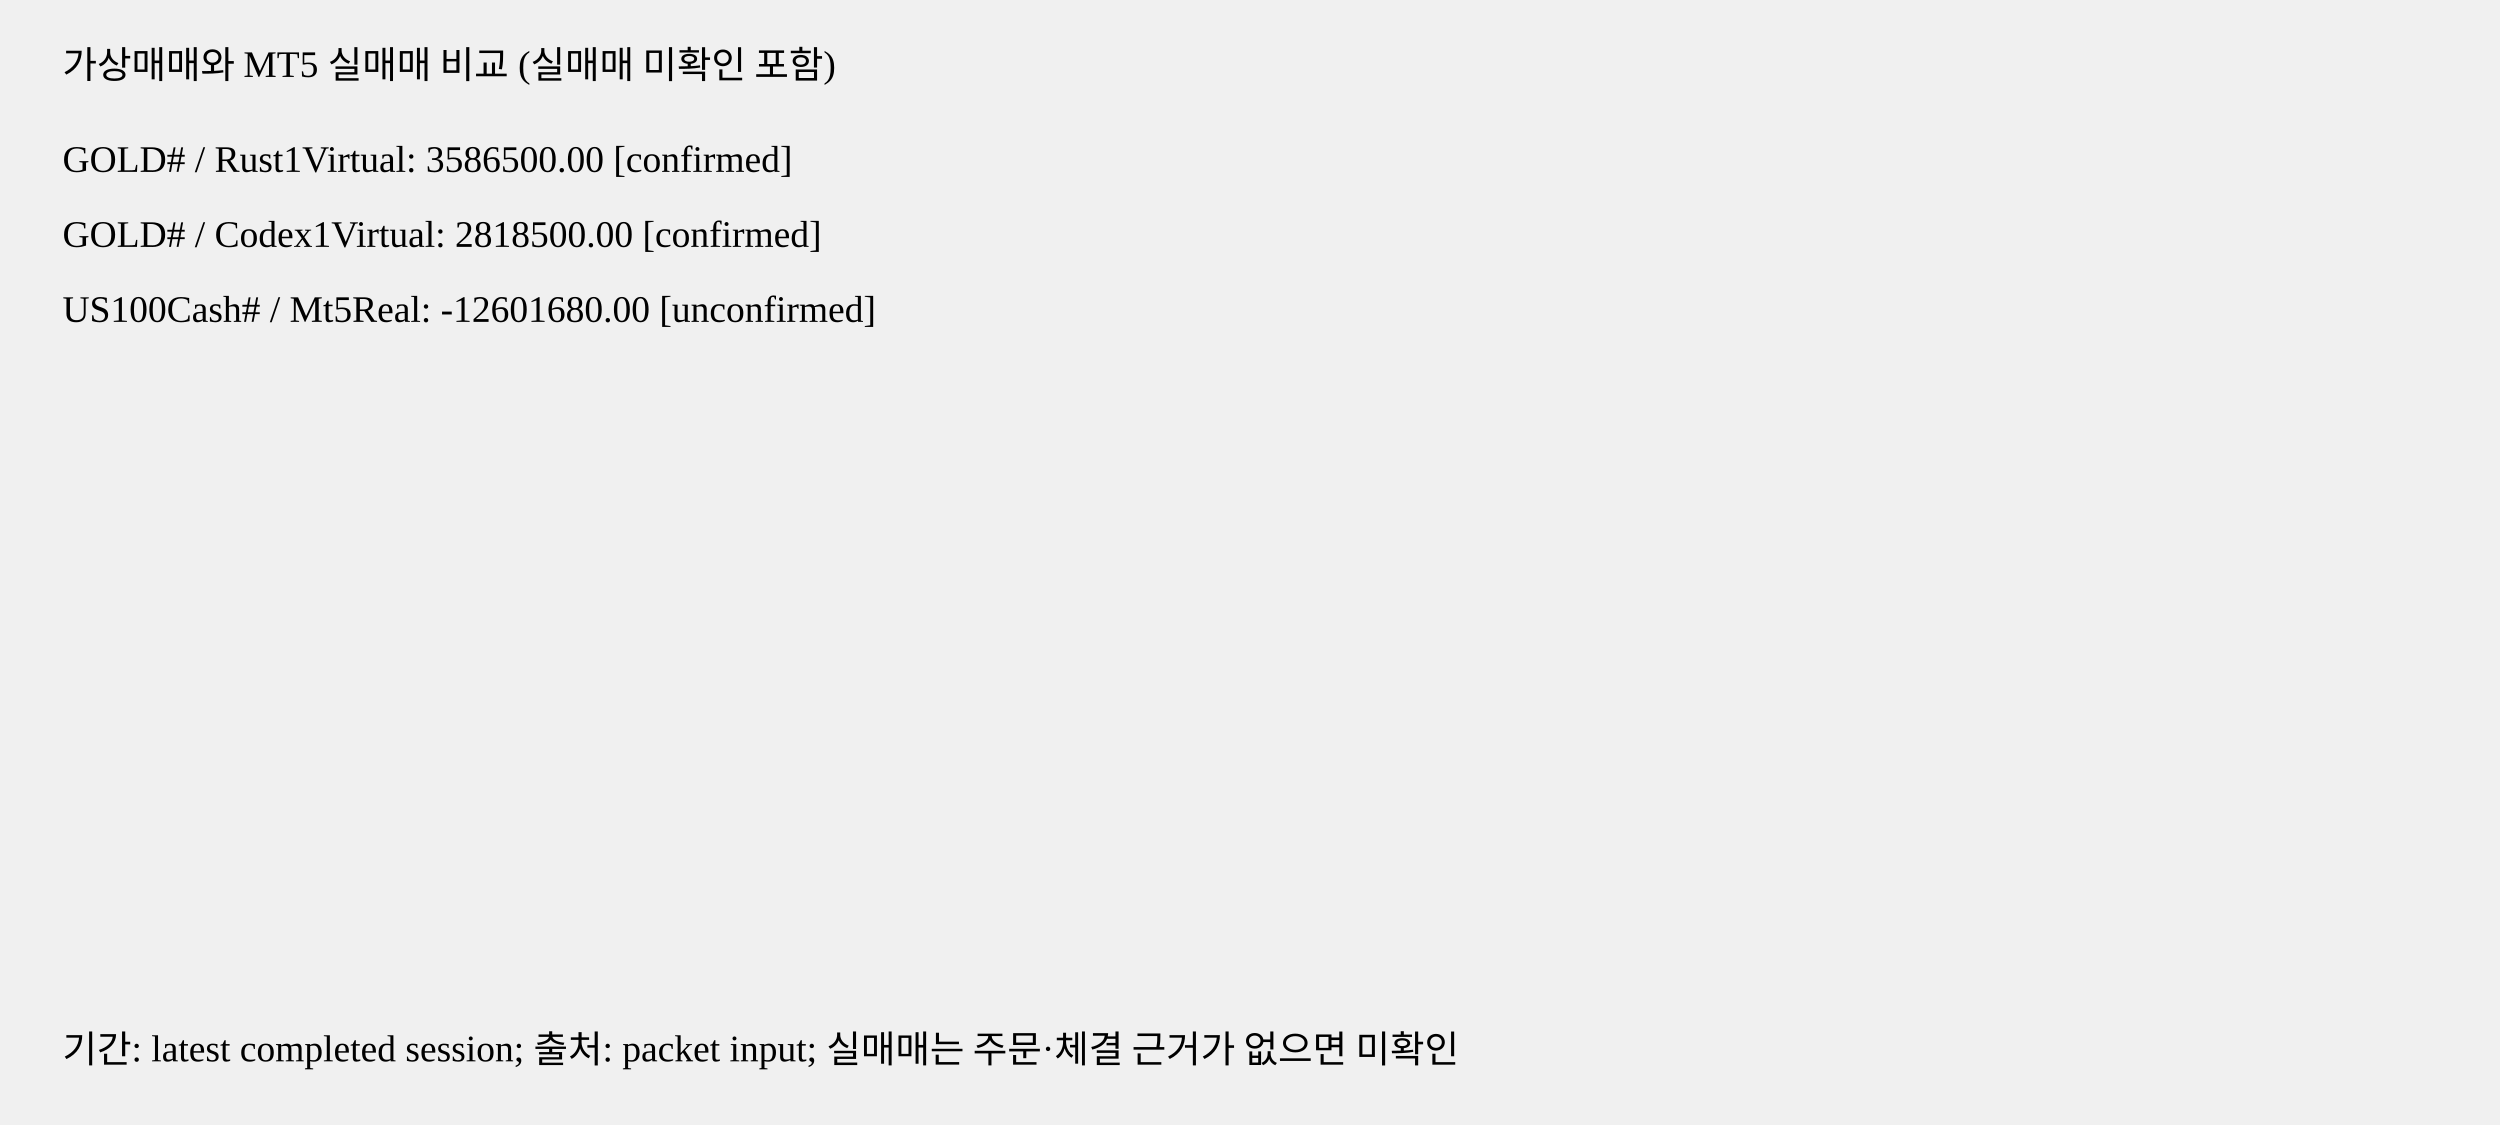
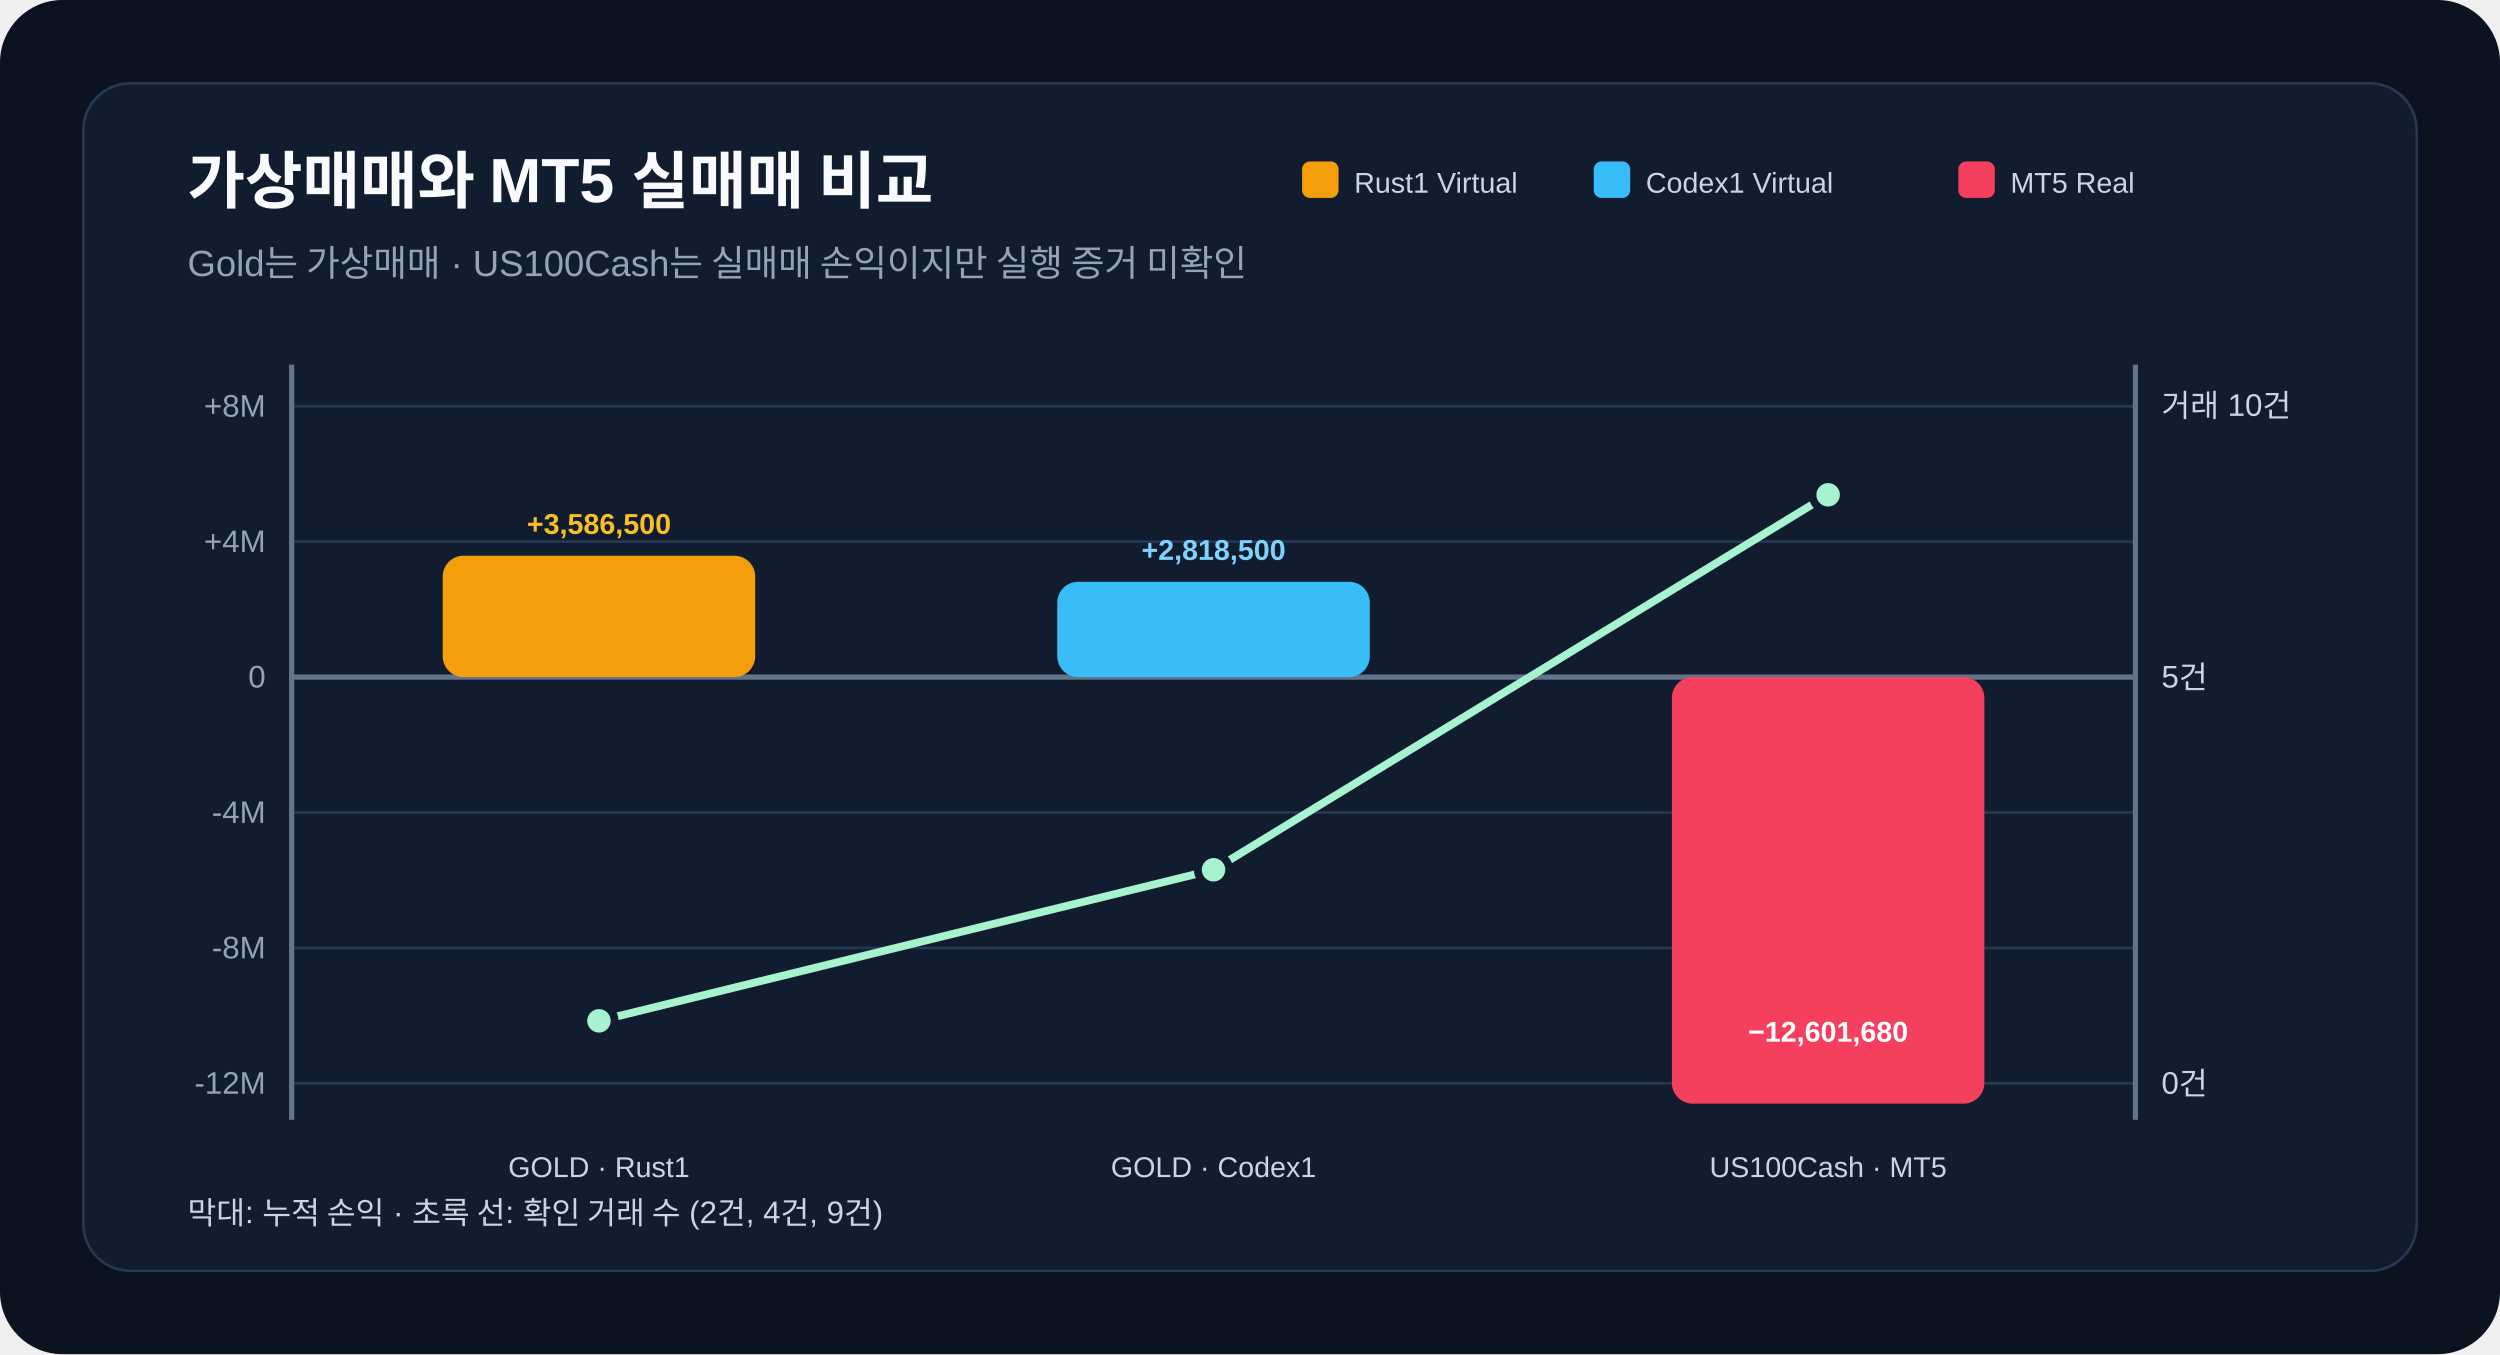
- <svg xmlns="http://www.w3.org/2000/svg" width="800" height="360">
-   <text x="20" y="25">가상매매와 MT5 실매매 비교 (실매매 미확인 포함)</text>
-   <text x="20" y="55"> GOLD# / Rust1Virtual: 3586500.00 [confirmed]</text>
-   <text x="20" y="79"> GOLD# / Codex1Virtual: 2818500.00 [confirmed]</text>
-   <text x="20" y="103"> US100Cash# / Mt5Real: -12601680.00 [unconfirmed]</text>
-   <text x="20" y="340">기간: latest completed session; 출처: packet input; 실매매는 주문·체결 근거가 없으면 미확인</text>
+ <svg xmlns="http://www.w3.org/2000/svg" viewBox="0 0 960 520" role="img" aria-labelledby="title desc">
+   <rect width="960" height="520" rx="24" fill="#0b1220" />
+   <rect x="32" y="32" width="896" height="456" rx="18" fill="#111c2e" stroke="#263852" />
+   <text x="72" y="78" fill="#f8fafc" font-family="Arial, sans-serif" font-size="24" font-weight="700">가상매매와 MT5 실매매 비교</text>
+   <text x="72" y="106" fill="#94a3b8" font-family="Arial, sans-serif" font-size="14">Gold는 가상매매 · US100Cash는 실매매 손익이지만 실행 증거 미확인</text>
+   <g stroke="#263852" stroke-width="1">
+     <line x1="112" y1="156" x2="820" y2="156" />
+     <line x1="112" y1="208" x2="820" y2="208" />
+     <line x1="112" y1="260" x2="820" y2="260" />
+     <line x1="112" y1="312" x2="820" y2="312" />
+     <line x1="112" y1="364" x2="820" y2="364" />
+     <line x1="112" y1="416" x2="820" y2="416" />
+   </g>
+   <g fill="#94a3b8" font-family="Arial, sans-serif" font-size="12" text-anchor="end">
+     <text x="102" y="160">+8M</text>
+     <text x="102" y="212">+4M</text>
+     <text x="102" y="264">0</text>
+     <text x="102" y="316">-4M</text>
+     <text x="102" y="368">-8M</text>
+     <text x="102" y="420">-12M</text>
+   </g>
+   <line x1="112" y1="260" x2="820" y2="260" stroke="#64748b" stroke-width="2" />
+   <line x1="112" y1="140" x2="112" y2="430" stroke="#64748b" stroke-width="2" />
+   <line x1="820" y1="140" x2="820" y2="430" stroke="#64748b" stroke-width="2" />
+   <g font-family="Arial, sans-serif" font-size="11" text-anchor="middle">
+     <rect x="170" y="213.4" width="120" height="46.6" rx="8" fill="#f59e0b" />
+     <rect x="406" y="223.4" width="120" height="36.6" rx="8" fill="#38bdf8" />
+     <rect x="642" y="260" width="120" height="163.8" rx="8" fill="#f43f5e" />
+     <text x="230" y="205" fill="#fbbf24" font-weight="700">+3,586,500</text>
+     <text x="466" y="215" fill="#7dd3fc" font-weight="700">+2,818,500</text>
+     <text x="702" y="400" fill="#fff" font-weight="700">−12,601,680</text>
+     <text x="230" y="452" fill="#cbd5e1">GOLD · Rust1</text>
+     <text x="466" y="452" fill="#cbd5e1">GOLD · Codex1</text>
+     <text x="702" y="452" fill="#cbd5e1">US100Cash · MT5</text>
+   </g>
+   <path d="M230 392 L466 334 L702 190" fill="none" stroke="#a7f3d0" stroke-width="3" />
+   <g fill="#a7f3d0" stroke="#111c2e" stroke-width="3">
+     <circle cx="230" cy="392" r="6" />
+     <circle cx="466" cy="334" r="6" />
+     <circle cx="702" cy="190" r="6" />
+   </g>
+   <g fill="#cbd5e1" font-family="Arial, sans-serif" font-size="12">
+     <text x="830" y="160">거래 10건</text>
+     <text x="830" y="264">5건</text>
+     <text x="830" y="420">0건</text>
+     <text x="72" y="470">막대: 누적 손익 · 초록 선: 확인 거래 수 (2건, 4건, 9건)</text>
+   </g>
+   <g transform="translate(500 62)" font-family="Arial, sans-serif" font-size="11">
+     <rect width="14" height="14" rx="3" fill="#f59e0b" />
+     <text x="20" y="12" fill="#cbd5e1">Rust1 Virtual</text>
+     <rect x="112" width="14" height="14" rx="3" fill="#38bdf8" />
+     <text x="132" y="12" fill="#cbd5e1">Codex1 Virtual</text>
+     <rect x="252" width="14" height="14" rx="3" fill="#f43f5e" />
+     <text x="272" y="12" fill="#cbd5e1">MT5 Real</text>
+   </g>
</svg>
